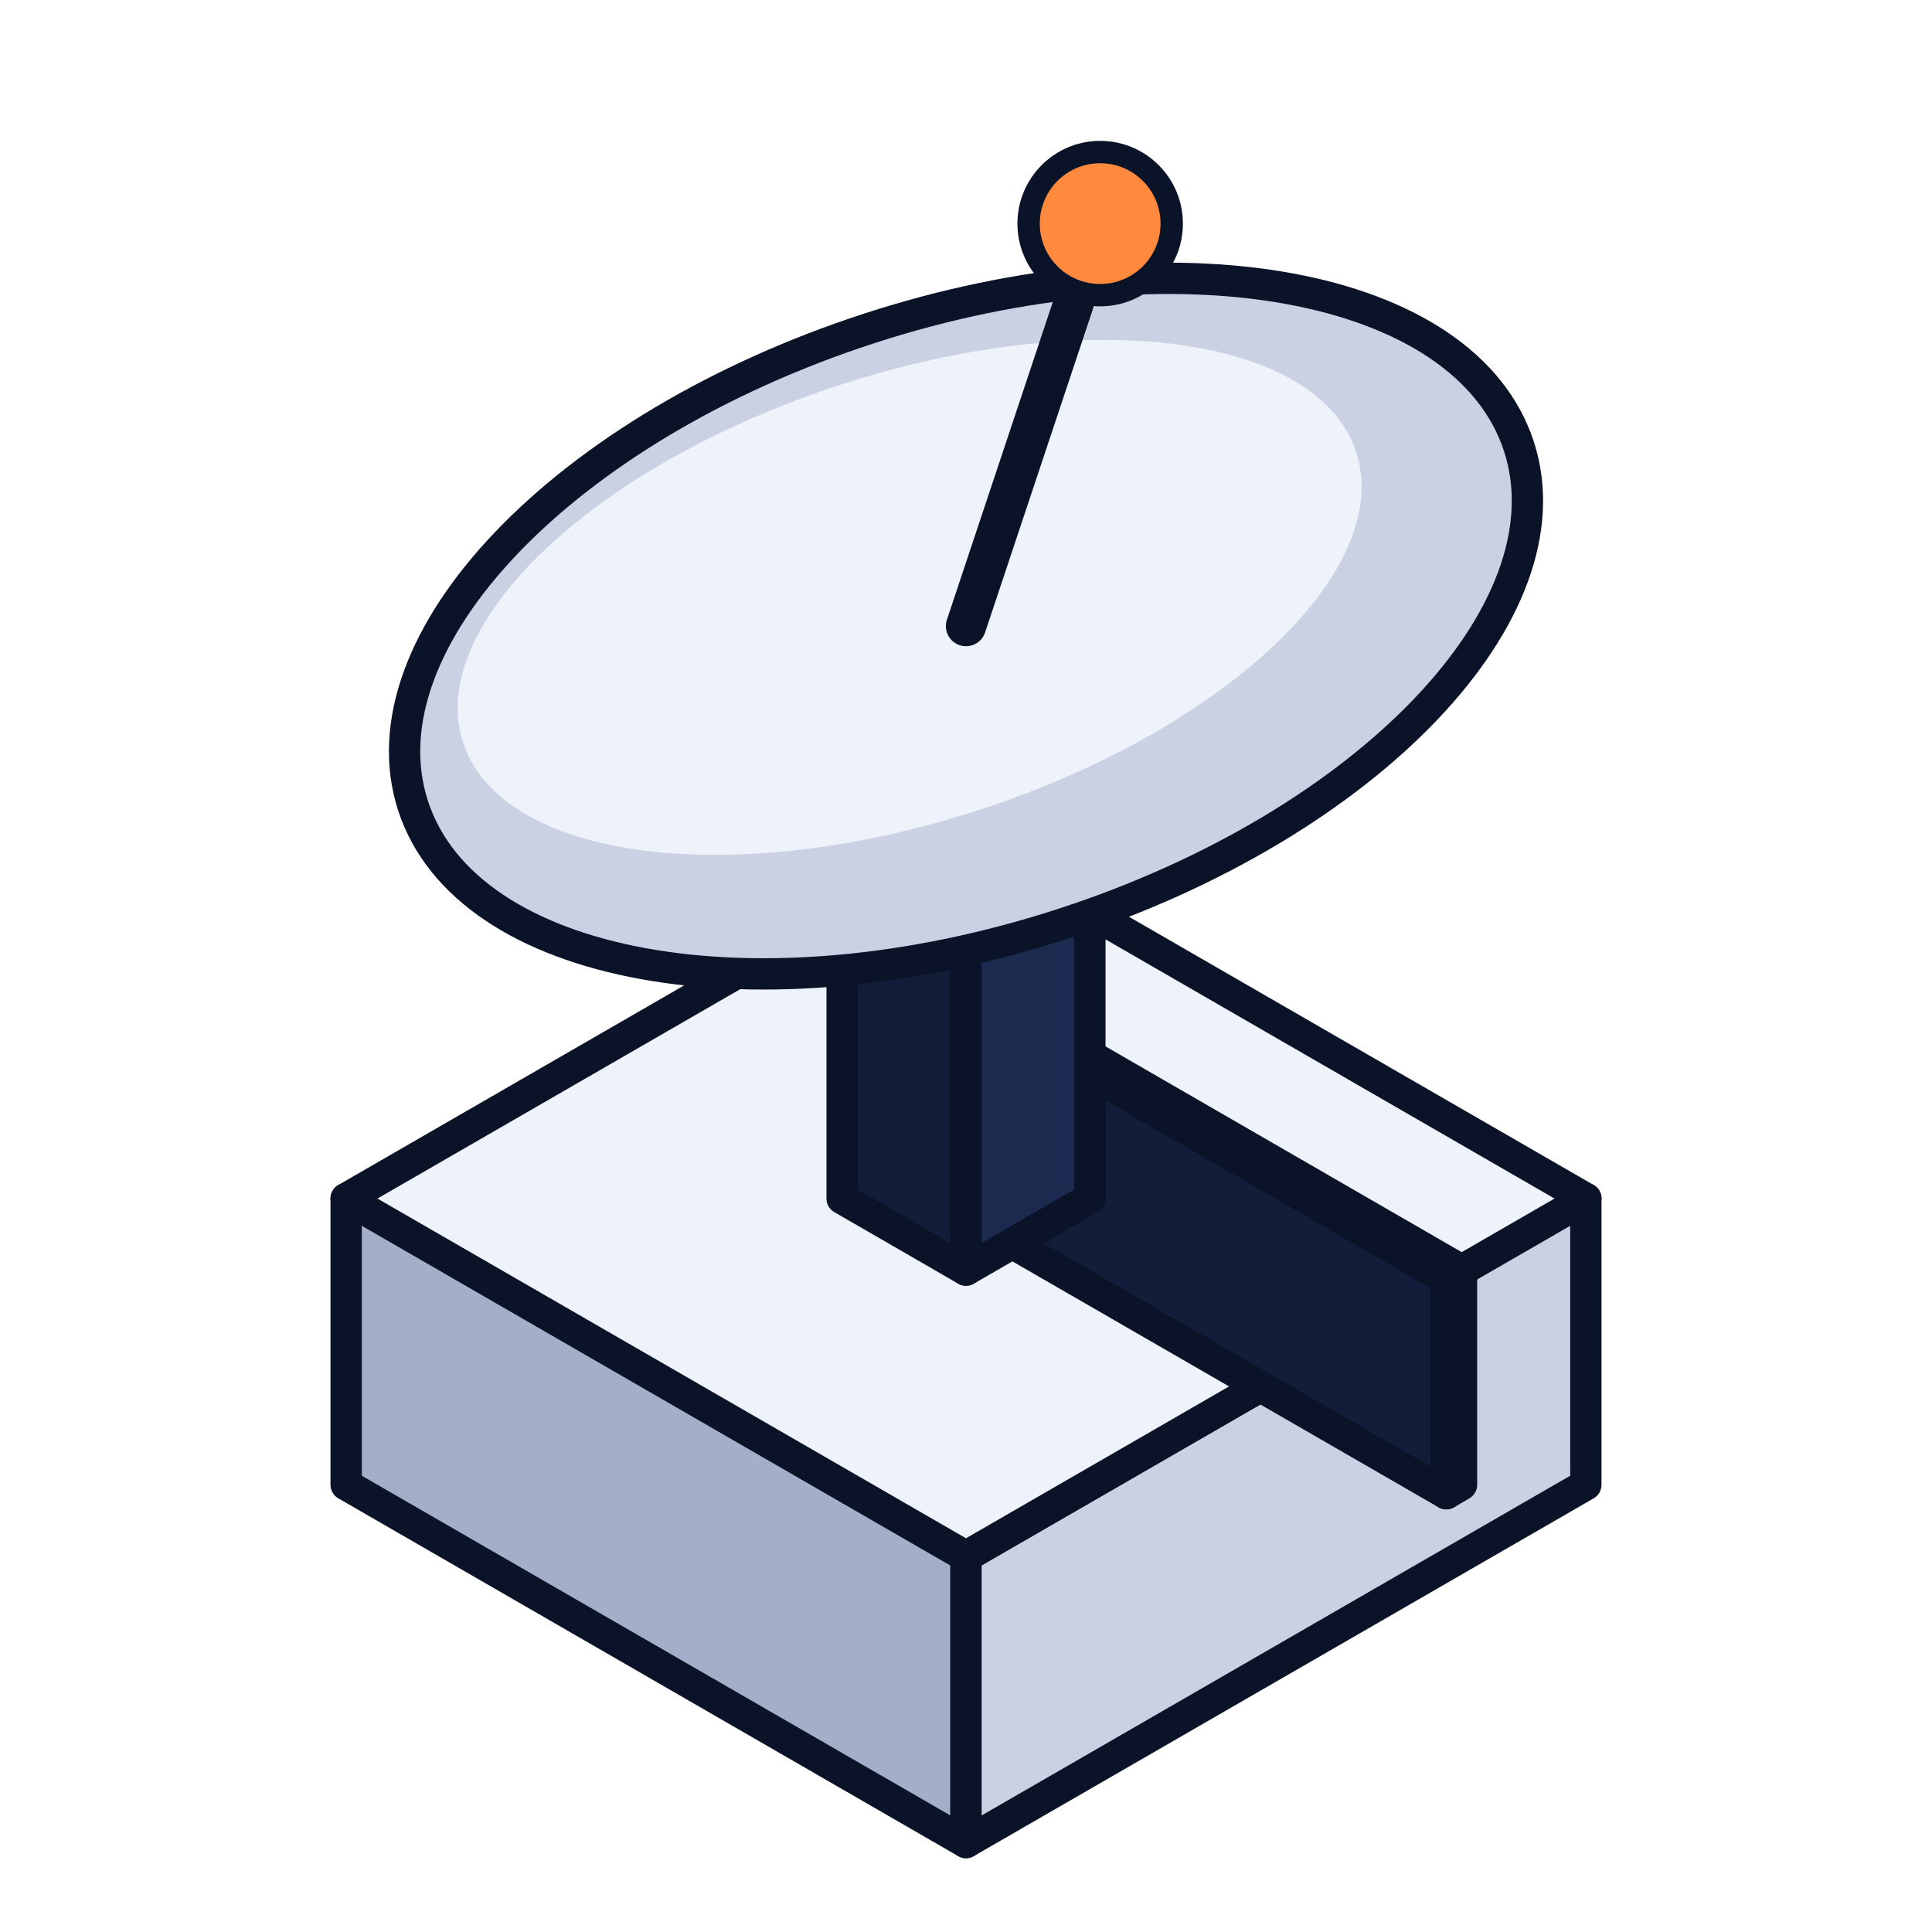
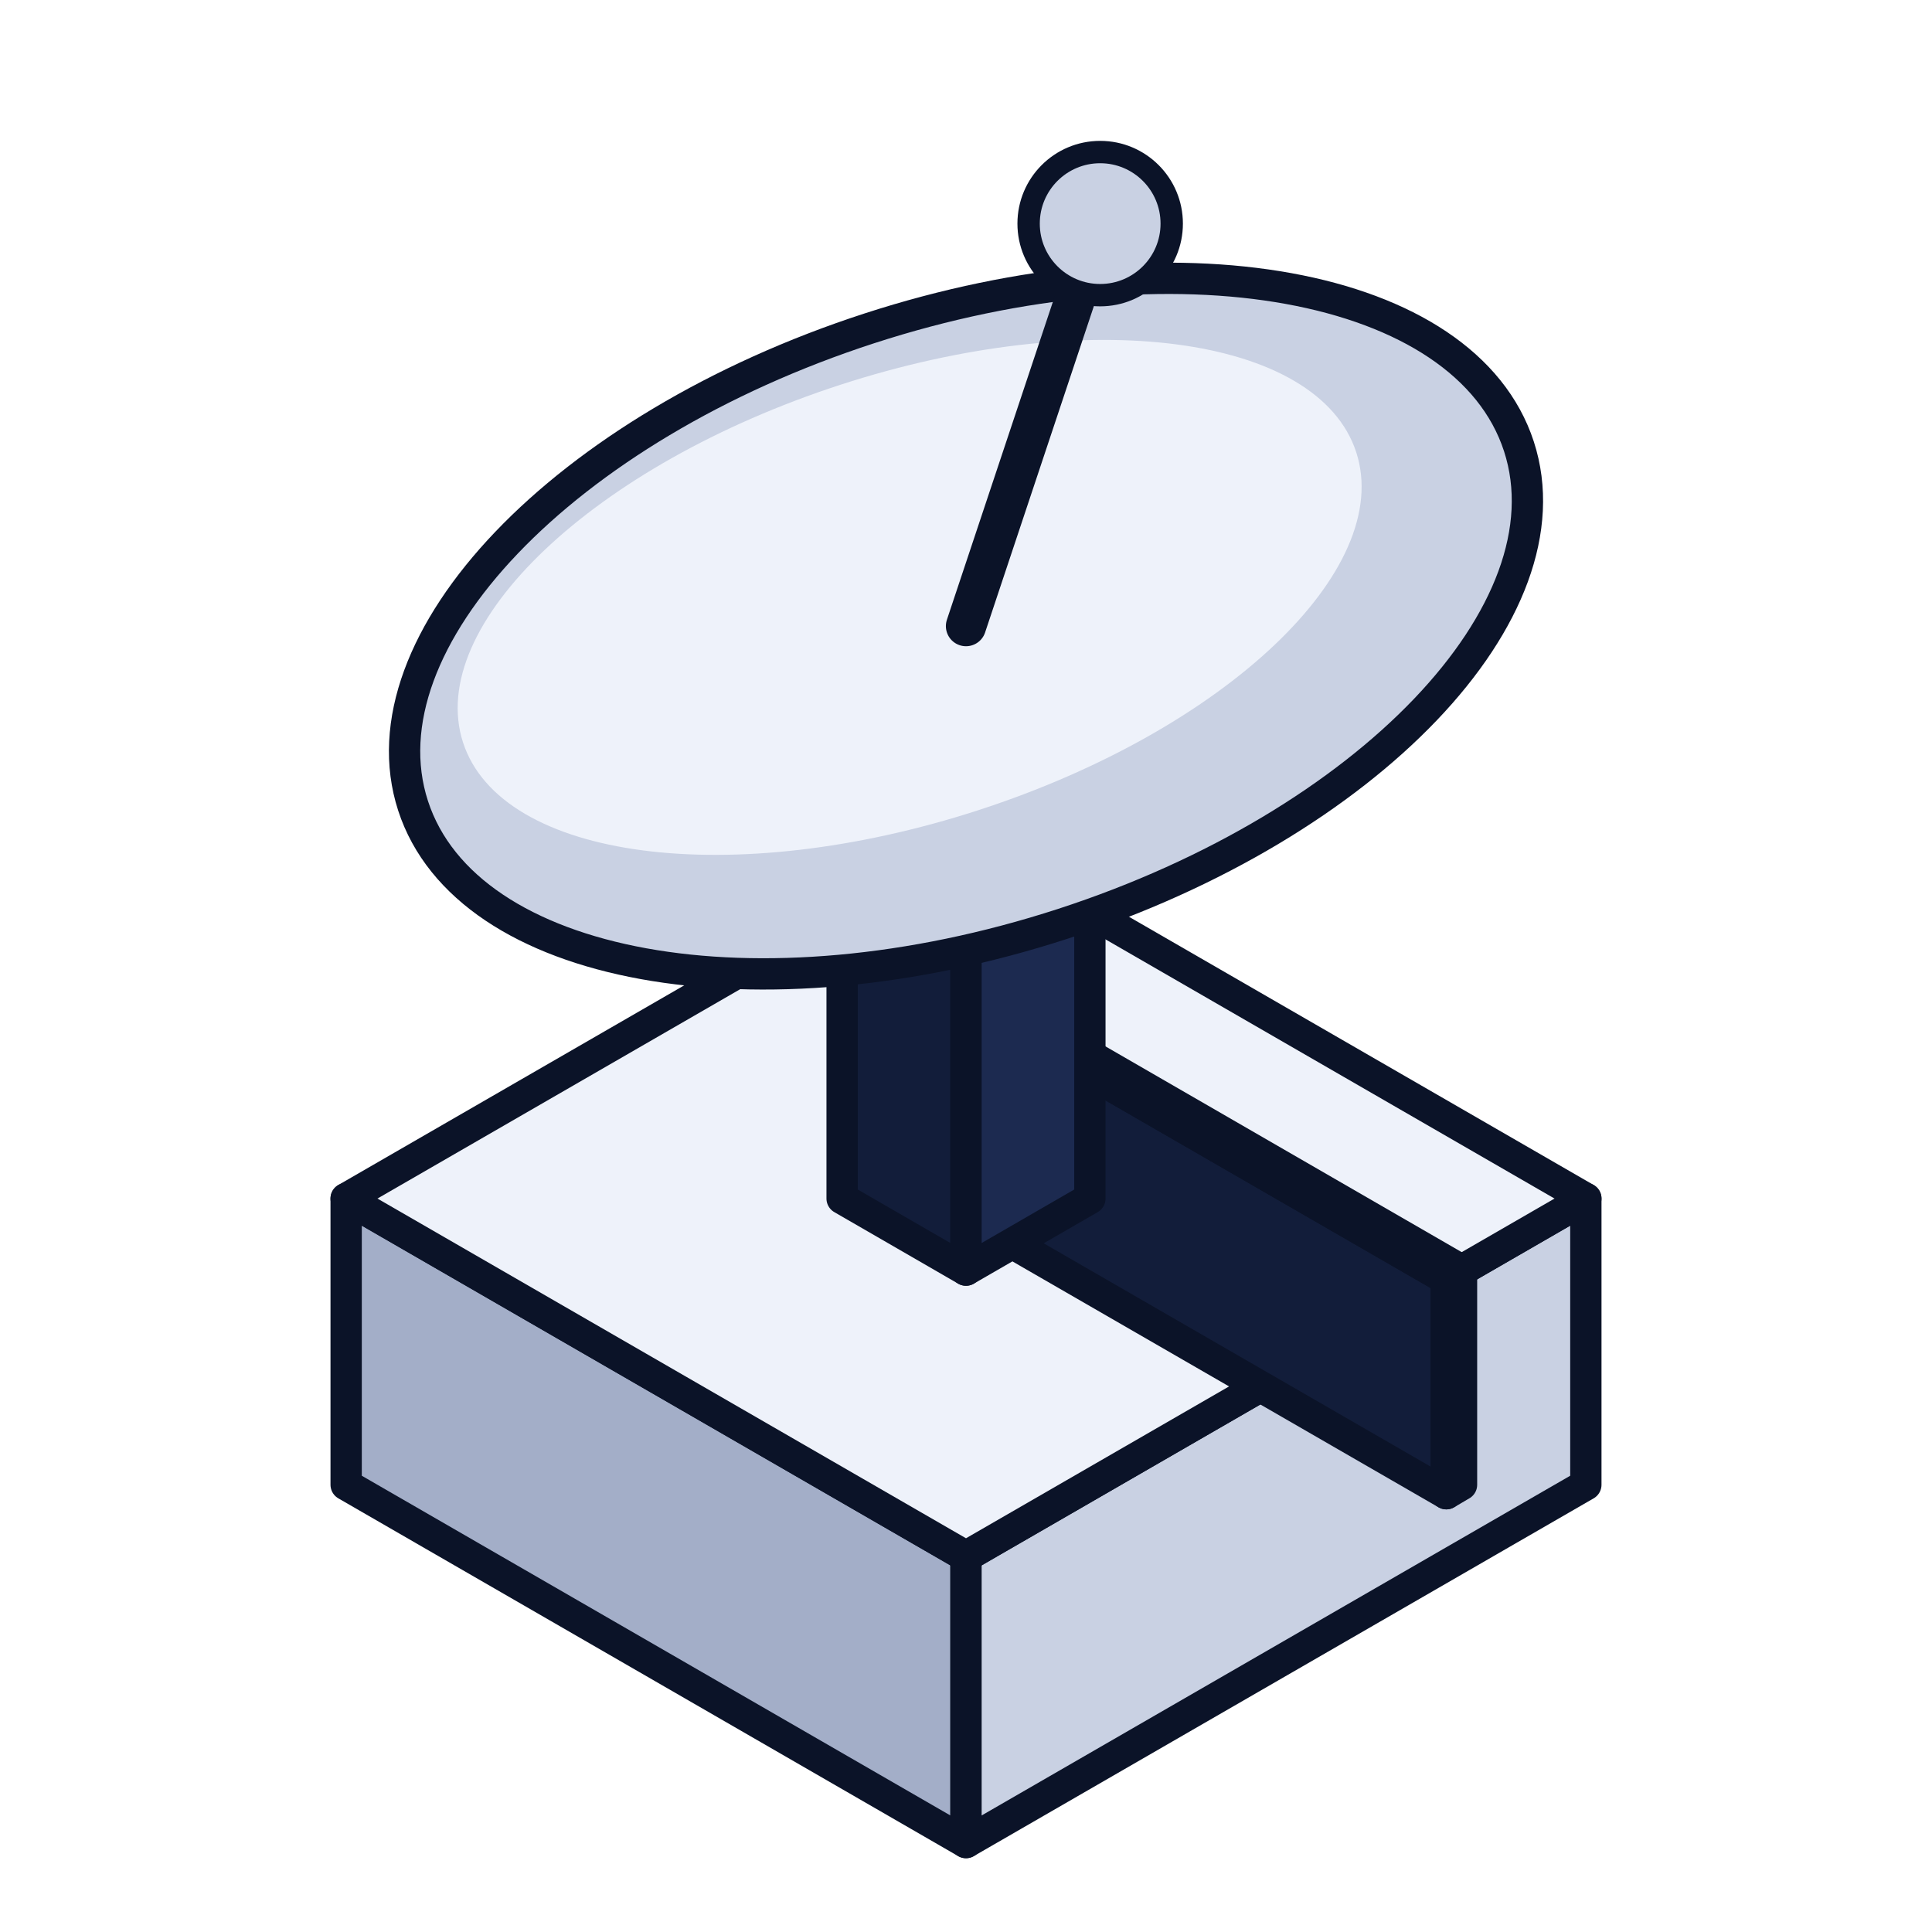
<svg xmlns="http://www.w3.org/2000/svg" viewBox="-21.60 -25.20 43.20 43.20">
  <polygon points="-13.86,8.00 0.00,16.00 0.00,9.60 -13.86,1.60" fill="#a3aec8" stroke="#0b1328" stroke-width="0.7" stroke-linejoin="round" />
  <polygon points="13.86,8.00 0.00,16.00 0.00,9.60 13.86,1.60" fill="#c9d1e3" stroke="#0b1328" stroke-width="0.7" stroke-linejoin="round" />
  <polygon points="0.00,-6.40 13.86,1.60 0.00,9.60 -13.86,1.60" fill="#eef2fa" stroke="#0b1328" stroke-width="0.7" stroke-linejoin="round" />
  <polygon points="-0.35,1.80 10.74,8.20 10.74,3.40 -0.35,-3.00" fill="#121d3a" stroke="#0b1328" stroke-width="0.7" stroke-linejoin="round" />
  <polygon points="11.08,8.00 10.74,8.20 10.74,3.40 11.08,3.20" fill="#1c2a50" stroke="#0b1328" stroke-width="0.7" stroke-linejoin="round" />
  <polygon points="0.00,-3.20 11.08,3.20 10.74,3.40 -0.35,-3.00" fill="#1c2a50" stroke="#0b1328" stroke-width="0.7" stroke-linejoin="round" />
  <polygon points="-2.77,1.60 0.00,3.20 0.00,-4.00 -2.77,-5.60" fill="#121d3a" stroke="#0b1328" stroke-width="0.7" stroke-linejoin="round" />
  <polygon points="2.77,1.60 0.00,3.20 0.00,-4.00 2.77,-5.60" fill="#1c2a50" stroke="#0b1328" stroke-width="0.7" stroke-linejoin="round" />
  <polygon points="0.00,-7.20 2.77,-5.60 0.00,-4.00 -2.77,-5.60" fill="#2a3b6b" stroke="#0b1328" stroke-width="0.7" stroke-linejoin="round" />
  <ellipse cx="0.00" cy="-11.20" rx="13" ry="7" fill="#c9d1e3" stroke="#0b1328" stroke-width="0.7" transform="rotate(-18 0.00 -11.20)" />
  <ellipse cx="-1.00" cy="-12.20" rx="10.5" ry="5" fill="#eef2fa" transform="rotate(-18 0.00 -11.20)" />
  <line x1="0.00" y1="-11.20" x2="3.00" y2="-20.20" stroke="#0b1328" stroke-width="0.9" stroke-linecap="round" />
-   <circle cx="3.00" cy="-20.20" r="1.6" fill="#ff8a3d" stroke="#0b1328" stroke-width="0.5" />
+   <circle cx="3.00" cy="-20.20" r="1.6" fill="#c9d1e3" stroke="#0b1328" stroke-width="0.5" />
</svg>
